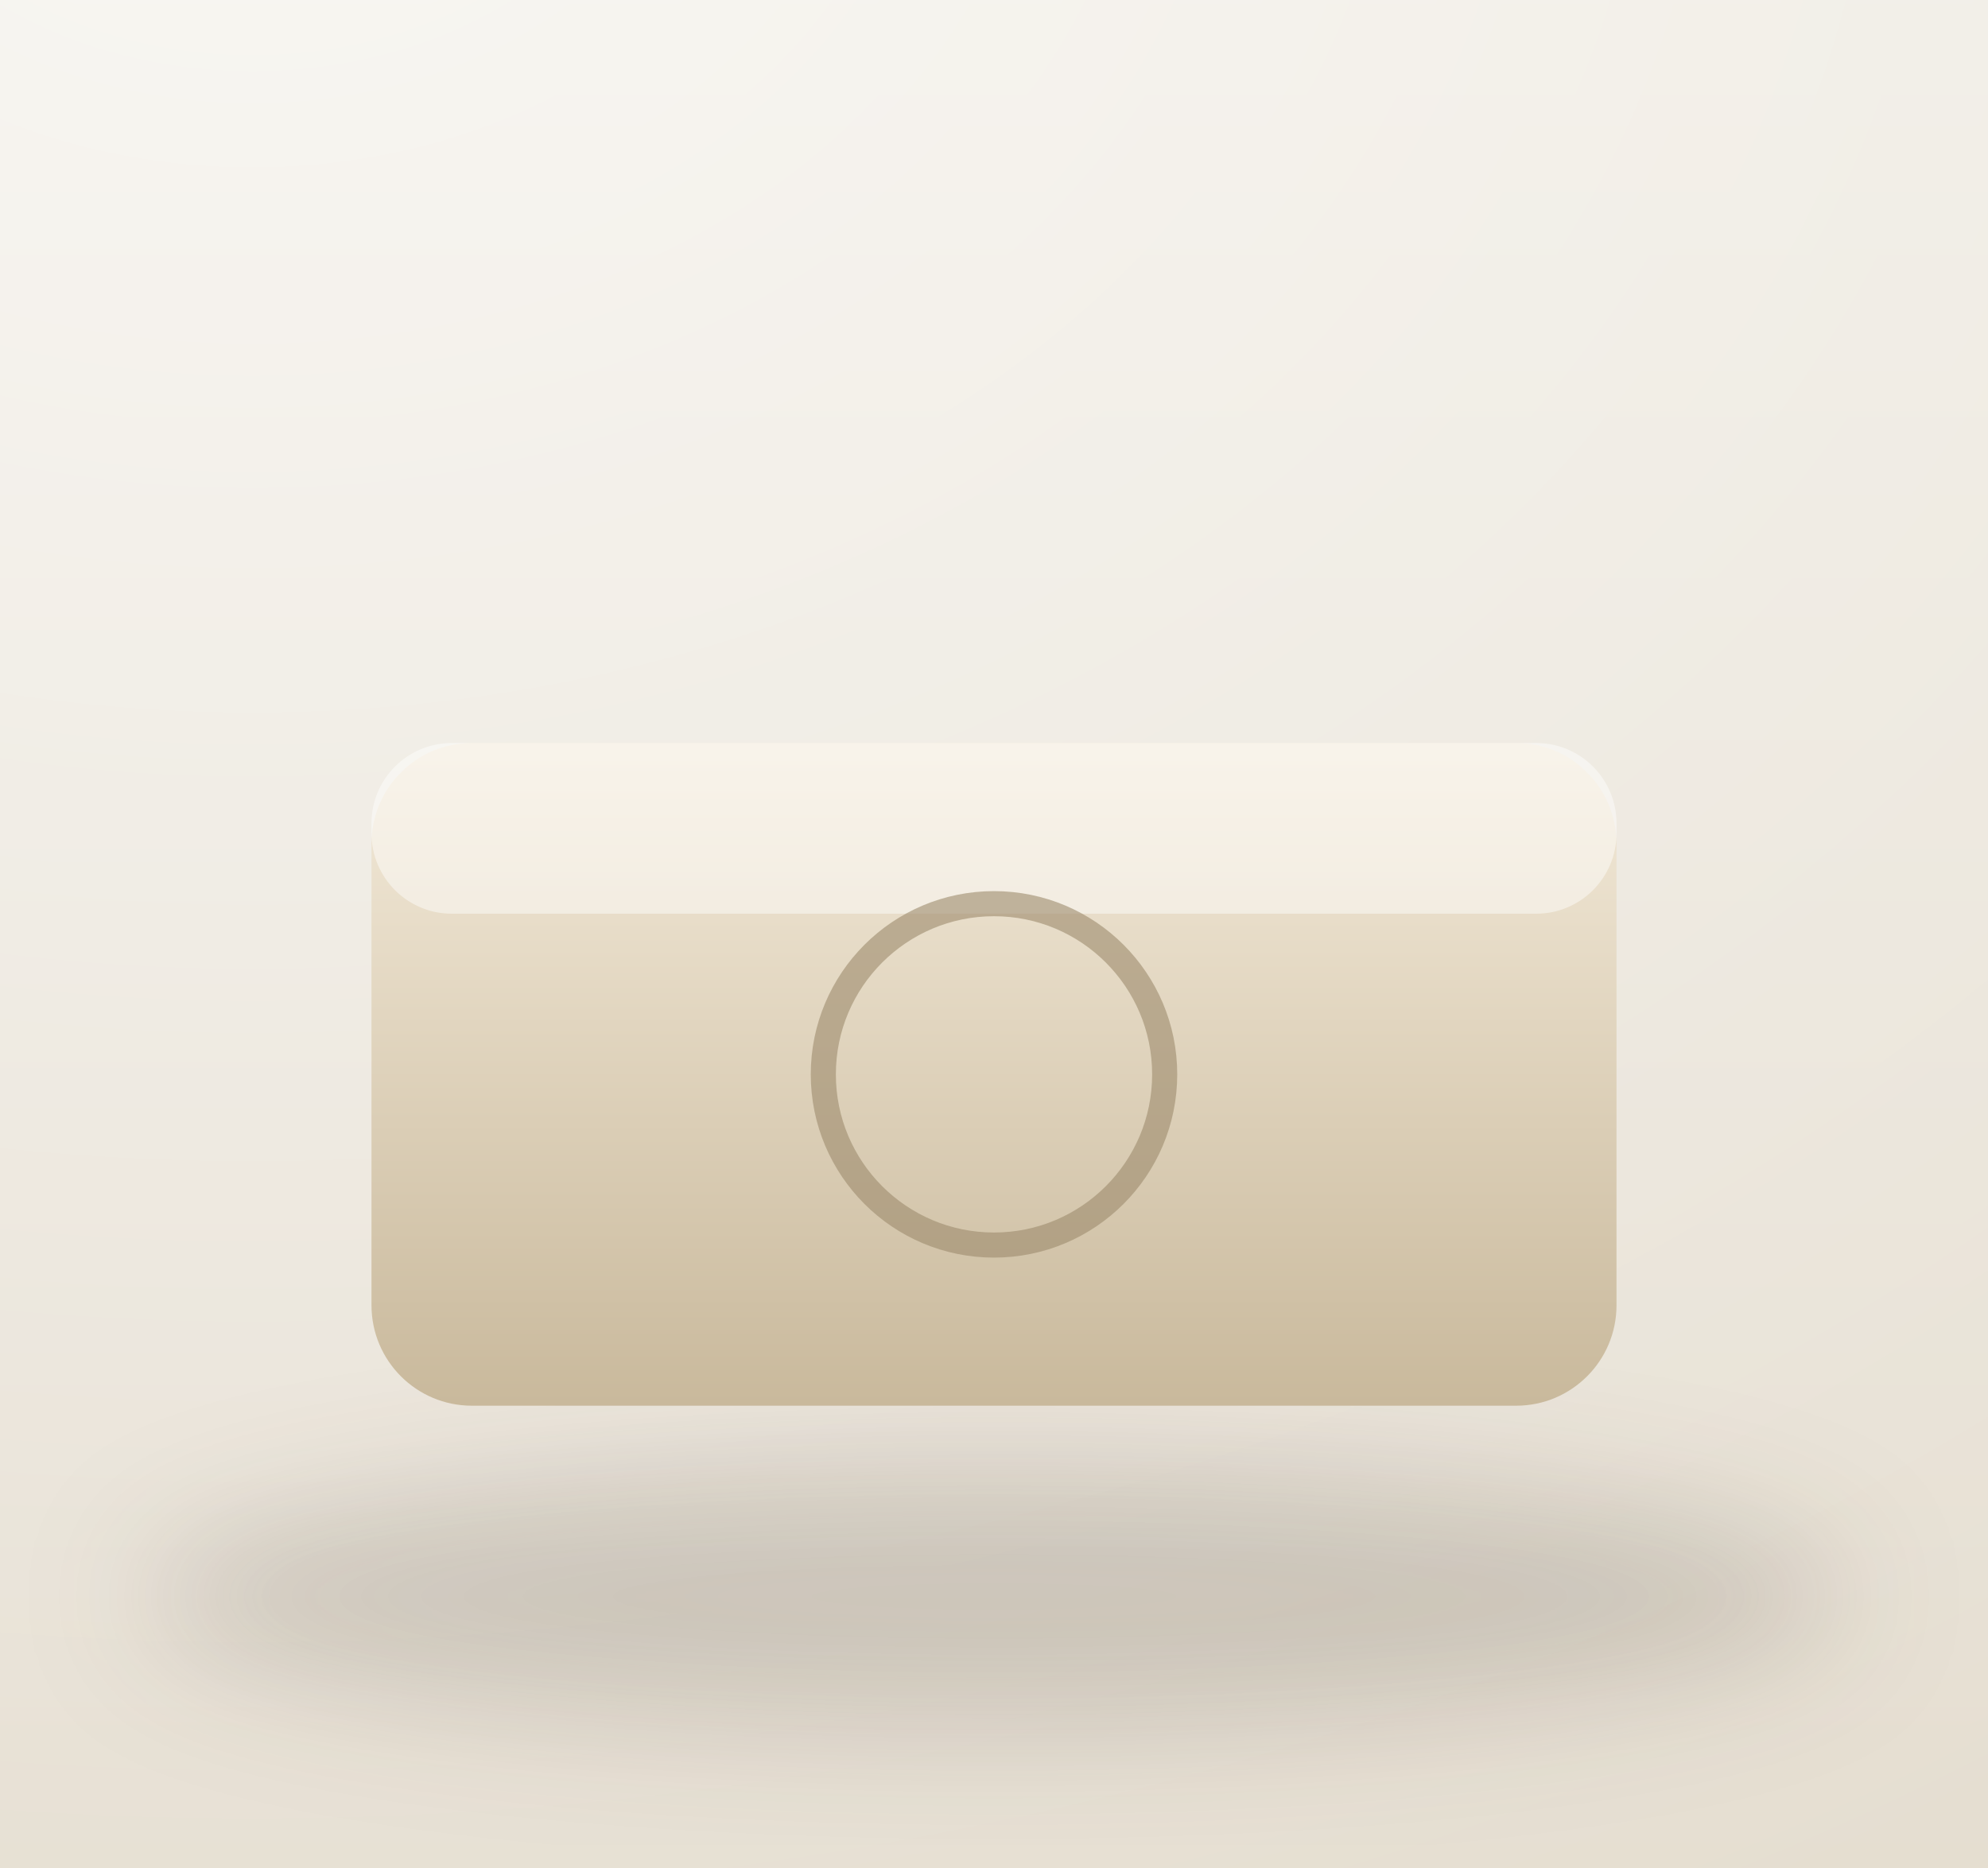
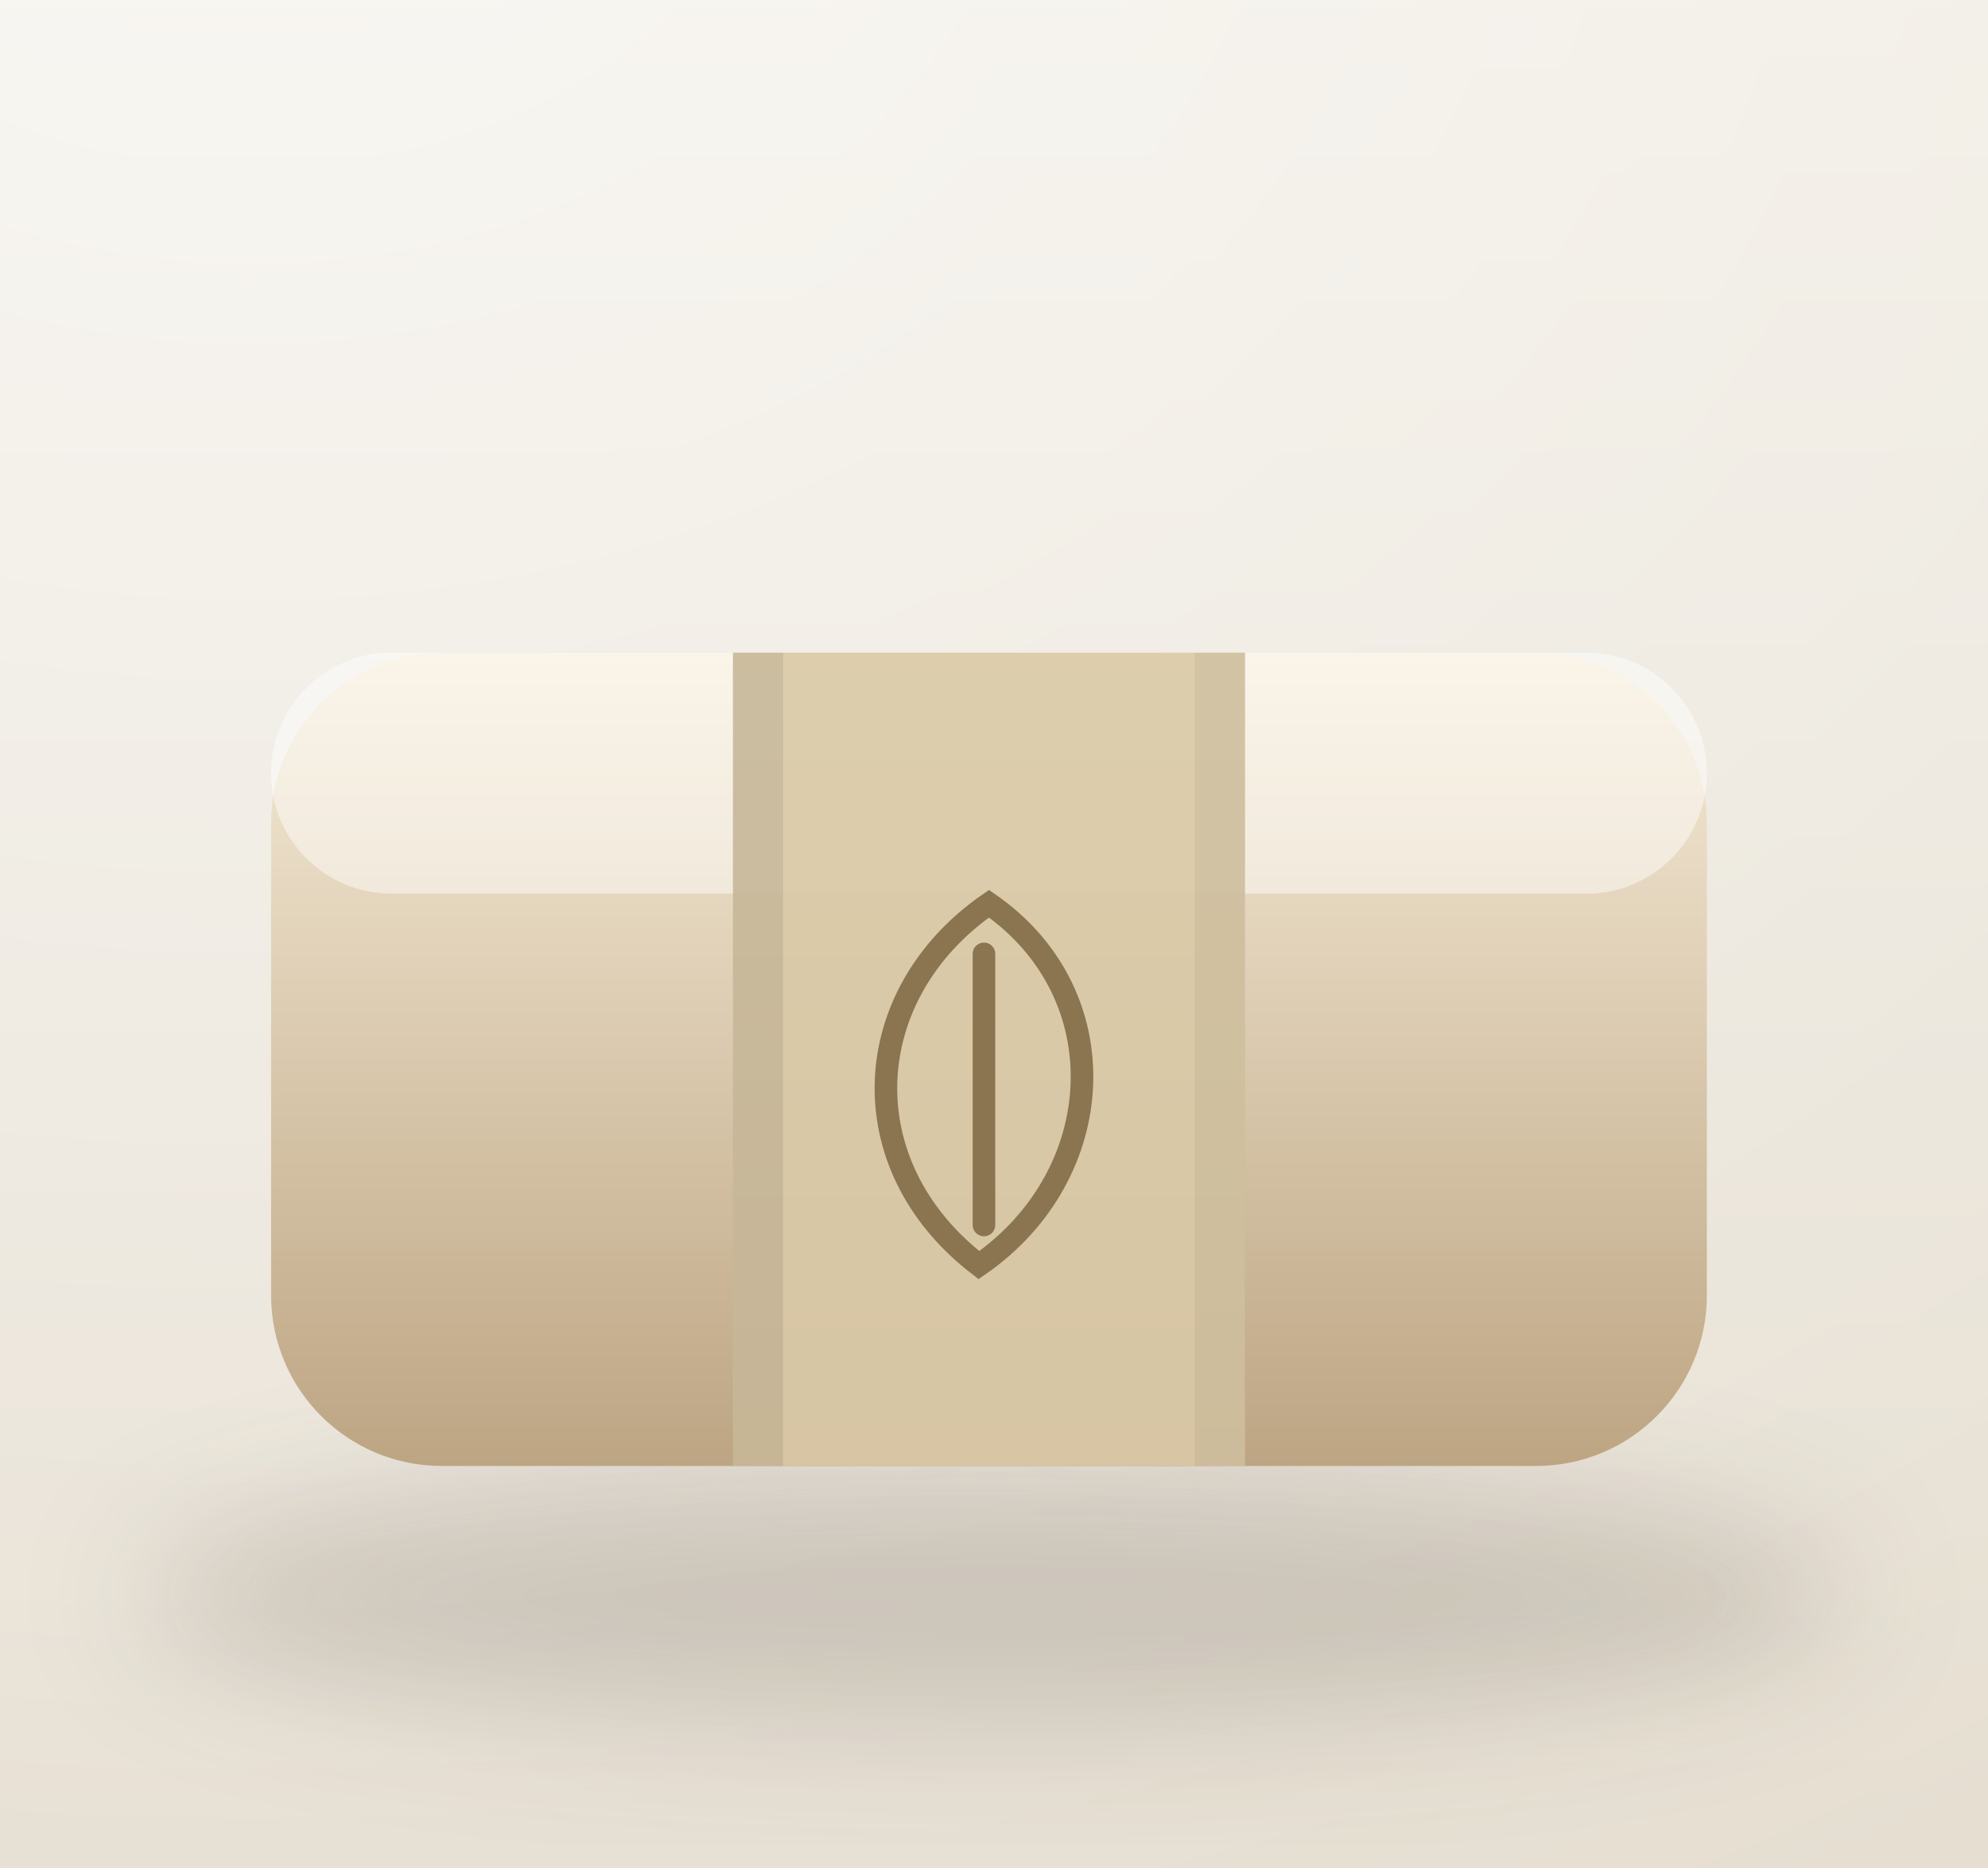
<svg xmlns="http://www.w3.org/2000/svg" viewBox="222 152 396 372" width="792" height="744">
  <defs>
    <linearGradient id="f" x1="0" y1="0" x2="0" y2="1">
-       <stop offset="0" stop-color="#f1eee6" />
+       <stop offset="0" stop-color="#f3f0e8" />
      <stop offset="1" stop-color="#e3dbcd" />
    </linearGradient>
    <radialGradient id="jour" cx=".34" cy=".18" r=".8">
      <stop offset="0" stop-color="#fff" stop-opacity=".6" />
      <stop offset="1" stop-color="#fff" stop-opacity="0" />
    </radialGradient>
    <filter id="douce" x="-45%" y="-45%" width="190%" height="190%">
      <feGaussianBlur stdDeviation="13" />
    </filter>
  </defs>
  <rect width="800" height="600" fill="url(#f)" />
  <rect width="800" height="600" fill="url(#jour)" />
  <ellipse cx="420" cy="470" rx="170" ry="26" fill="#3a2f22" opacity=".17" filter="url(#douce)" />
  <defs>
    <linearGradient id="s" x1="0" y1="0" x2="0" y2="1">
-       <stop offset="0" stop-color="#f3ead9" />
-       <stop offset="1" stop-color="#c9b99c" />
+       <stop offset="0" stop-color="#f6ecd8" />
+       <stop offset="1" stop-color="#bda583" />
    </linearGradient>
  </defs>
-   <rect x="296" y="300" width="248" height="132" rx="20" fill="url(#s)" />
-   <rect x="296" y="300" width="248" height="34" rx="16" fill="#fff" opacity=".45" />
-   <circle cx="420" cy="366" r="34" fill="none" stroke="#9c8b6d" stroke-width="5" opacity=".6" />
+   <rect x="276" y="282" width="286" height="162" rx="34" fill="url(#s)" />
+   <rect x="276" y="282" width="286" height="48" rx="24" fill="#fff" opacity=".45" />
+   <rect x="368" y="282" width="102" height="162" fill="#d9c9a6" opacity=".9" />
+   <rect x="368" y="282" width="10" height="162" fill="#000" opacity=".08" />
+   <rect x="460" y="282" width="10" height="162" fill="#000" opacity=".05" />
+   <path d="M419 332c-26 18-28 52-2 72 26-18 28-54 2-72z" fill="none" stroke="#8a7550" stroke-width="4.5" />
+   <path d="M418 342v54" stroke="#8a7550" stroke-width="4.5" stroke-linecap="round" />
</svg>
